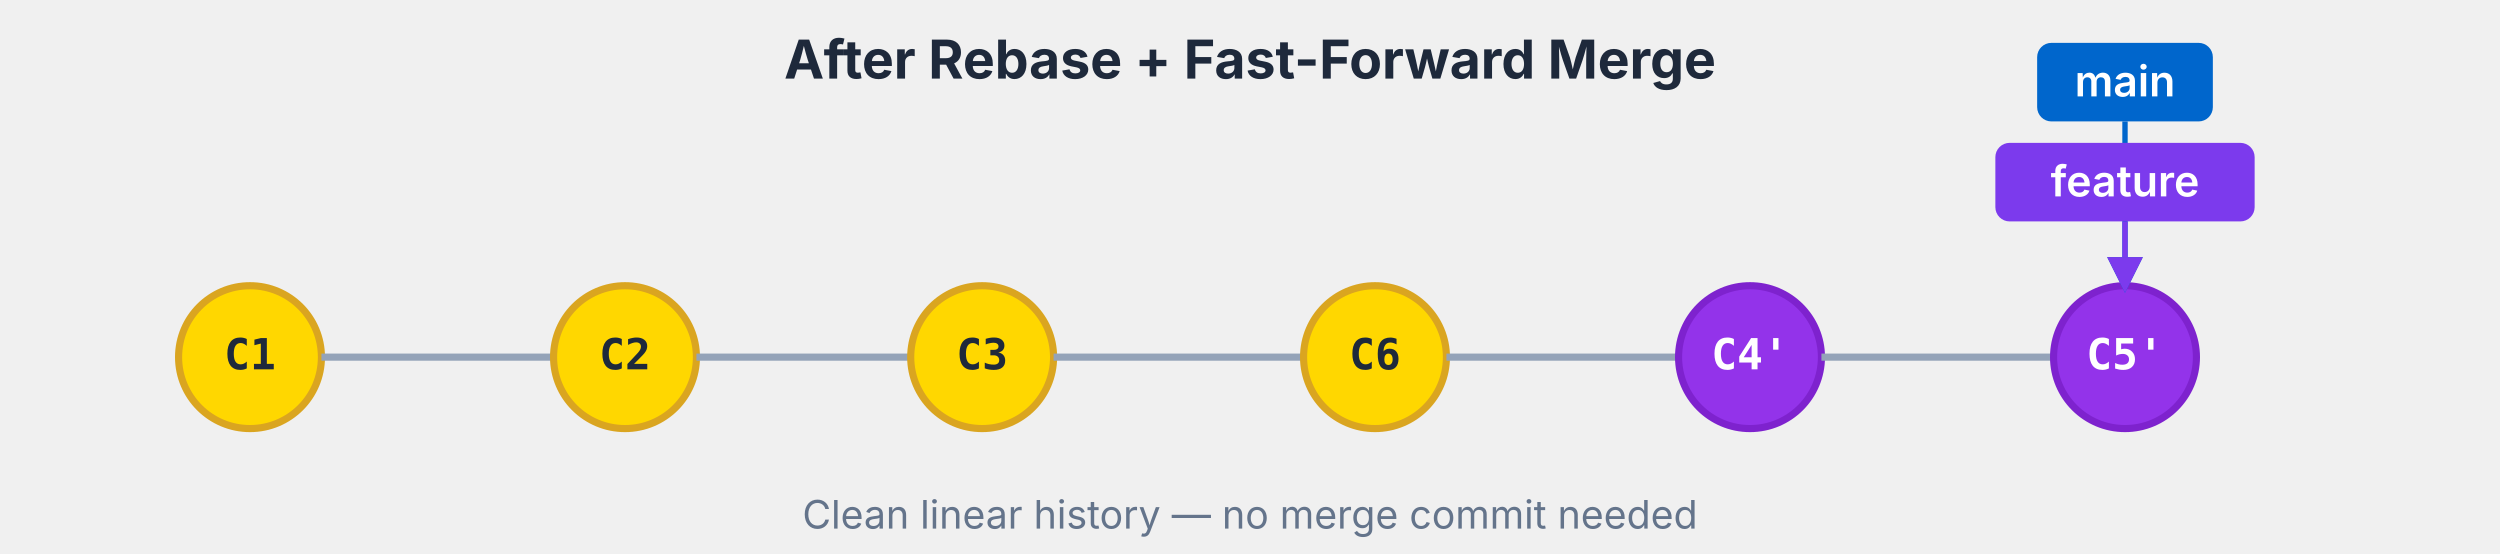
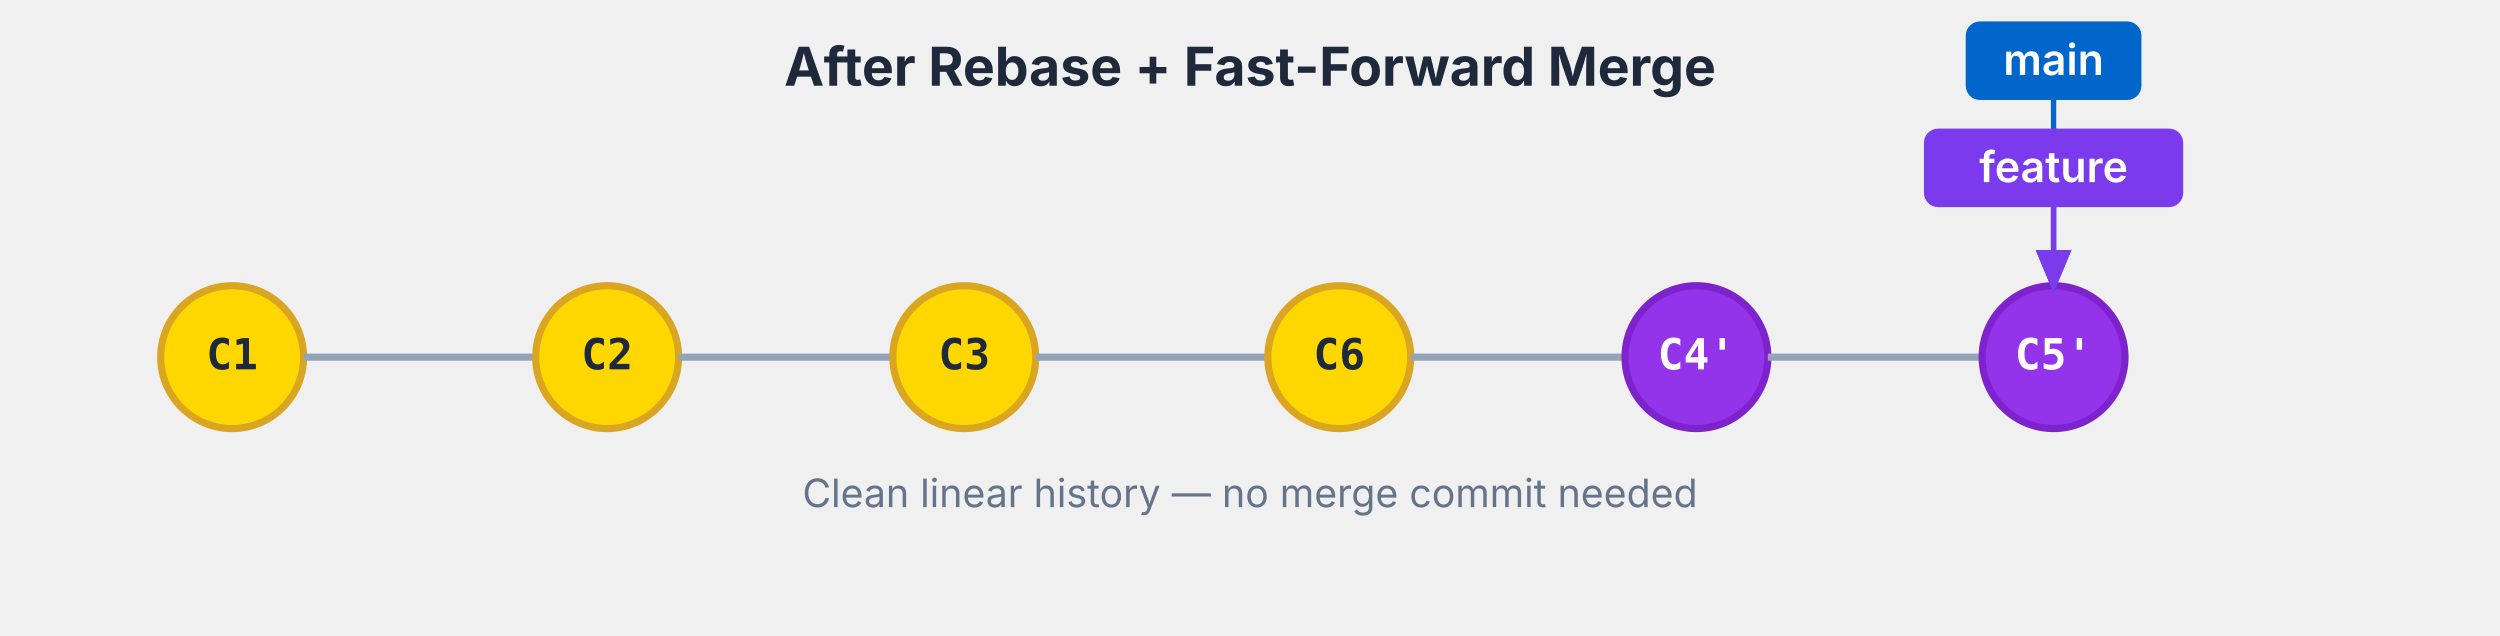
- <svg xmlns="http://www.w3.org/2000/svg" viewBox="0 0 700 155">
-   <text x="350" y="22" font-family="-apple-system, BlinkMacSystemFont, 'Segoe UI', sans-serif" font-size="15" font-weight="bold" text-anchor="middle" fill="#1e293b">After Rebase + Fast-Forward Merge</text>
-   <circle cx="70" cy="100" r="20" fill="#FFD700" stroke="#DAA520" stroke-width="2" opacity="1" />
-   <text x="70" y="100" font-family="monospace" font-size="12" font-weight="bold" text-anchor="middle" dominant-baseline="middle" fill="#1e293b" opacity="1">C1</text>
-   <line x1="90" y1="100" x2="155" y2="100" stroke="#94a3b8" stroke-width="2" fill="none" />
-   <circle cx="175" cy="100" r="20" fill="#FFD700" stroke="#DAA520" stroke-width="2" opacity="1" />
-   <text x="175" y="100" font-family="monospace" font-size="12" font-weight="bold" text-anchor="middle" dominant-baseline="middle" fill="#1e293b" opacity="1">C2</text>
-   <line x1="195" y1="100" x2="255" y2="100" stroke="#94a3b8" stroke-width="2" fill="none" />
-   <circle cx="275" cy="100" r="20" fill="#FFD700" stroke="#DAA520" stroke-width="2" opacity="1" />
-   <text x="275" y="100" font-family="monospace" font-size="12" font-weight="bold" text-anchor="middle" dominant-baseline="middle" fill="#1e293b" opacity="1">C3</text>
-   <line x1="295" y1="100" x2="365" y2="100" stroke="#94a3b8" stroke-width="2" fill="none" />
-   <circle cx="385" cy="100" r="20" fill="#FFD700" stroke="#DAA520" stroke-width="2" opacity="1" />
-   <text x="385" y="100" font-family="monospace" font-size="12" font-weight="bold" text-anchor="middle" dominant-baseline="middle" fill="#1e293b" opacity="1">C6</text>
-   <line x1="405" y1="100" x2="470" y2="100" stroke="#94a3b8" stroke-width="2" fill="none" />
-   <circle cx="490" cy="100" r="20" fill="#9333EA" stroke="#7E22CE" stroke-width="2" opacity="1" />
-   <text x="490" y="100" font-family="monospace" font-size="12" font-weight="bold" text-anchor="middle" dominant-baseline="middle" fill="white" opacity="1">C4'</text>
-   <line x1="510" y1="100" x2="575" y2="100" stroke="#94a3b8" stroke-width="2" fill="none" />
-   <circle cx="595" cy="100" r="20" fill="#9333EA" stroke="#7E22CE" stroke-width="2" opacity="1" />
-   <text x="595" y="100" font-family="monospace" font-size="12" font-weight="bold" text-anchor="middle" dominant-baseline="middle" fill="white" opacity="1">C5'</text>
-   <rect x="570.4" y="12.0" width="49.2" height="22" rx="4" fill="#0066CC" />
-   <text x="595" y="27.0" font-family="-apple-system, BlinkMacSystemFont, 'Segoe UI', sans-serif" font-size="12" font-weight="600" text-anchor="middle" fill="white">main</text>
-   <line x1="595" y1="34" x2="595" y2="72.0" stroke="#0066CC" stroke-width="1.5" />
-   <polygon points="590,72.0 600,72.0 595,82.0" fill="#0066CC" />
-   <rect x="558.7" y="40.0" width="72.6" height="22" rx="4" fill="#7C3AED" />
-   <text x="595" y="55.0" font-family="-apple-system, BlinkMacSystemFont, 'Segoe UI', sans-serif" font-size="12" font-weight="600" text-anchor="middle" fill="white">feature</text>
-   <line x1="595" y1="62" x2="595" y2="72.0" stroke="#7C3AED" stroke-width="1.5" />
-   <polygon points="590,72.0 600,72.0 595,82.0" fill="#7C3AED" />
-   <text x="350" y="148" font-family="-apple-system, BlinkMacSystemFont, 'Segoe UI', sans-serif" font-size="11" fill="#64748b" text-anchor="middle">Clean linear history — no merge commit needed</text>
+ <svg xmlns="http://www.w3.org/2000/svg" viewBox="0 0 700 178">
+   <text x="350" y="24" font-family="-apple-system, BlinkMacSystemFont, 'Segoe UI', sans-serif" font-size="15" font-weight="bold" text-anchor="middle" fill="#1e293b">After Rebase + Fast-Forward Merge</text>
+   <circle cx="65" cy="100" r="20" fill="#FFD700" stroke="#DAA520" stroke-width="2" />
+   <text x="65" y="100" font-family="monospace" font-size="12" font-weight="bold" text-anchor="middle" dominant-baseline="middle" fill="#1e293b">C1</text>
+   <line x1="85" y1="100" x2="150" y2="100" stroke="#94a3b8" stroke-width="2" fill="none" />
+   <circle cx="170" cy="100" r="20" fill="#FFD700" stroke="#DAA520" stroke-width="2" />
+   <text x="170" y="100" font-family="monospace" font-size="12" font-weight="bold" text-anchor="middle" dominant-baseline="middle" fill="#1e293b">C2</text>
+   <line x1="190" y1="100" x2="250" y2="100" stroke="#94a3b8" stroke-width="2" fill="none" />
+   <circle cx="270" cy="100" r="20" fill="#FFD700" stroke="#DAA520" stroke-width="2" />
+   <text x="270" y="100" font-family="monospace" font-size="12" font-weight="bold" text-anchor="middle" dominant-baseline="middle" fill="#1e293b">C3</text>
+   <line x1="290" y1="100" x2="355" y2="100" stroke="#94a3b8" stroke-width="2" fill="none" />
+   <circle cx="375" cy="100" r="20" fill="#FFD700" stroke="#DAA520" stroke-width="2" />
+   <text x="375" y="100" font-family="monospace" font-size="12" font-weight="bold" text-anchor="middle" dominant-baseline="middle" fill="#1e293b">C6</text>
+   <line x1="395" y1="100" x2="455" y2="100" stroke="#94a3b8" stroke-width="2" fill="none" />
+   <circle cx="475" cy="100" r="20" fill="#9333EA" stroke="#7E22CE" stroke-width="2" />
+   <text x="475" y="100" font-family="monospace" font-size="12" font-weight="bold" text-anchor="middle" dominant-baseline="middle" fill="white">C4'</text>
+   <line x1="495" y1="100" x2="555" y2="100" stroke="#94a3b8" stroke-width="2" fill="none" />
+   <circle cx="575" cy="100" r="20" fill="#9333EA" stroke="#7E22CE" stroke-width="2" />
+   <text x="575" y="100" font-family="monospace" font-size="12" font-weight="bold" text-anchor="middle" dominant-baseline="middle" fill="white">C5'</text>
+   <rect x="550.4" y="6" width="49.2" height="22" rx="4" fill="#0066CC" />
+   <text x="575" y="21" font-family="-apple-system, BlinkMacSystemFont, 'Segoe UI', sans-serif" font-size="12" font-weight="600" text-anchor="middle" fill="white">main</text>
+   <line x1="575" y1="28" x2="575" y2="70" stroke="#0066CC" stroke-width="1.5" />
+   <polygon points="570,70 580,70 575,82" fill="#0066CC" />
+   <rect x="538.7" y="36" width="72.6" height="22" rx="4" fill="#7C3AED" />
+   <text x="575" y="51" font-family="-apple-system, BlinkMacSystemFont, 'Segoe UI', sans-serif" font-size="12" font-weight="600" text-anchor="middle" fill="white">feature</text>
+   <line x1="575" y1="58" x2="575" y2="70" stroke="#7C3AED" stroke-width="1.5" />
+   <polygon points="570,70 580,70 575,82" fill="#7C3AED" />
+   <text x="350" y="142" font-family="-apple-system, BlinkMacSystemFont, 'Segoe UI', sans-serif" font-size="11" fill="#64748b" text-anchor="middle">Clean linear history — no merge commit needed</text>
</svg>
